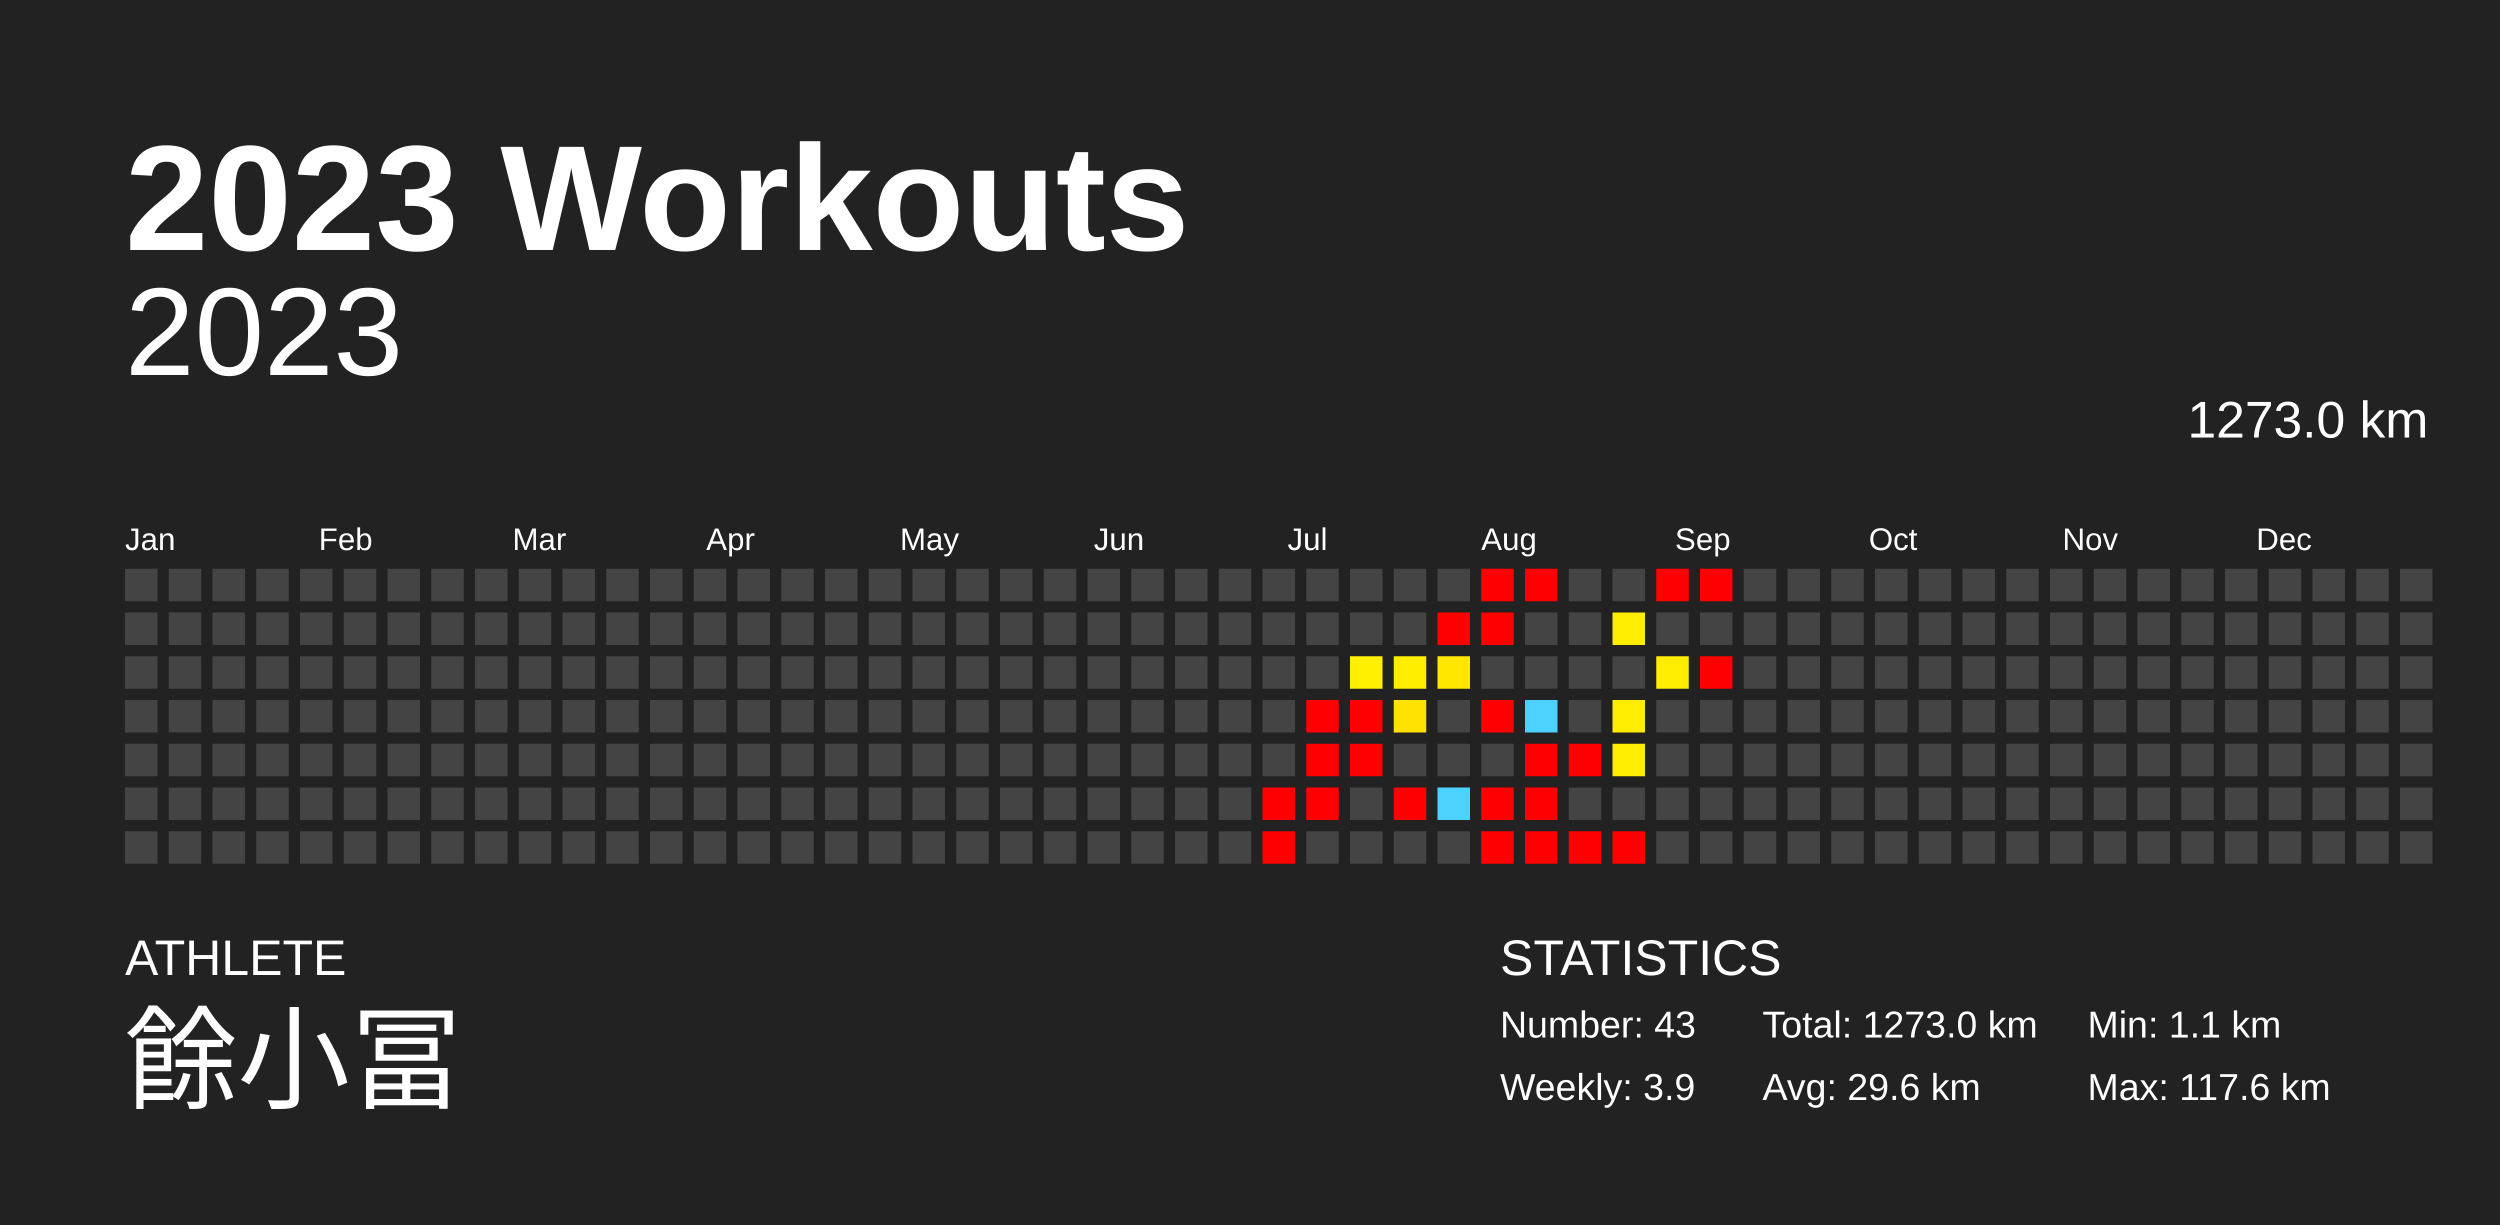
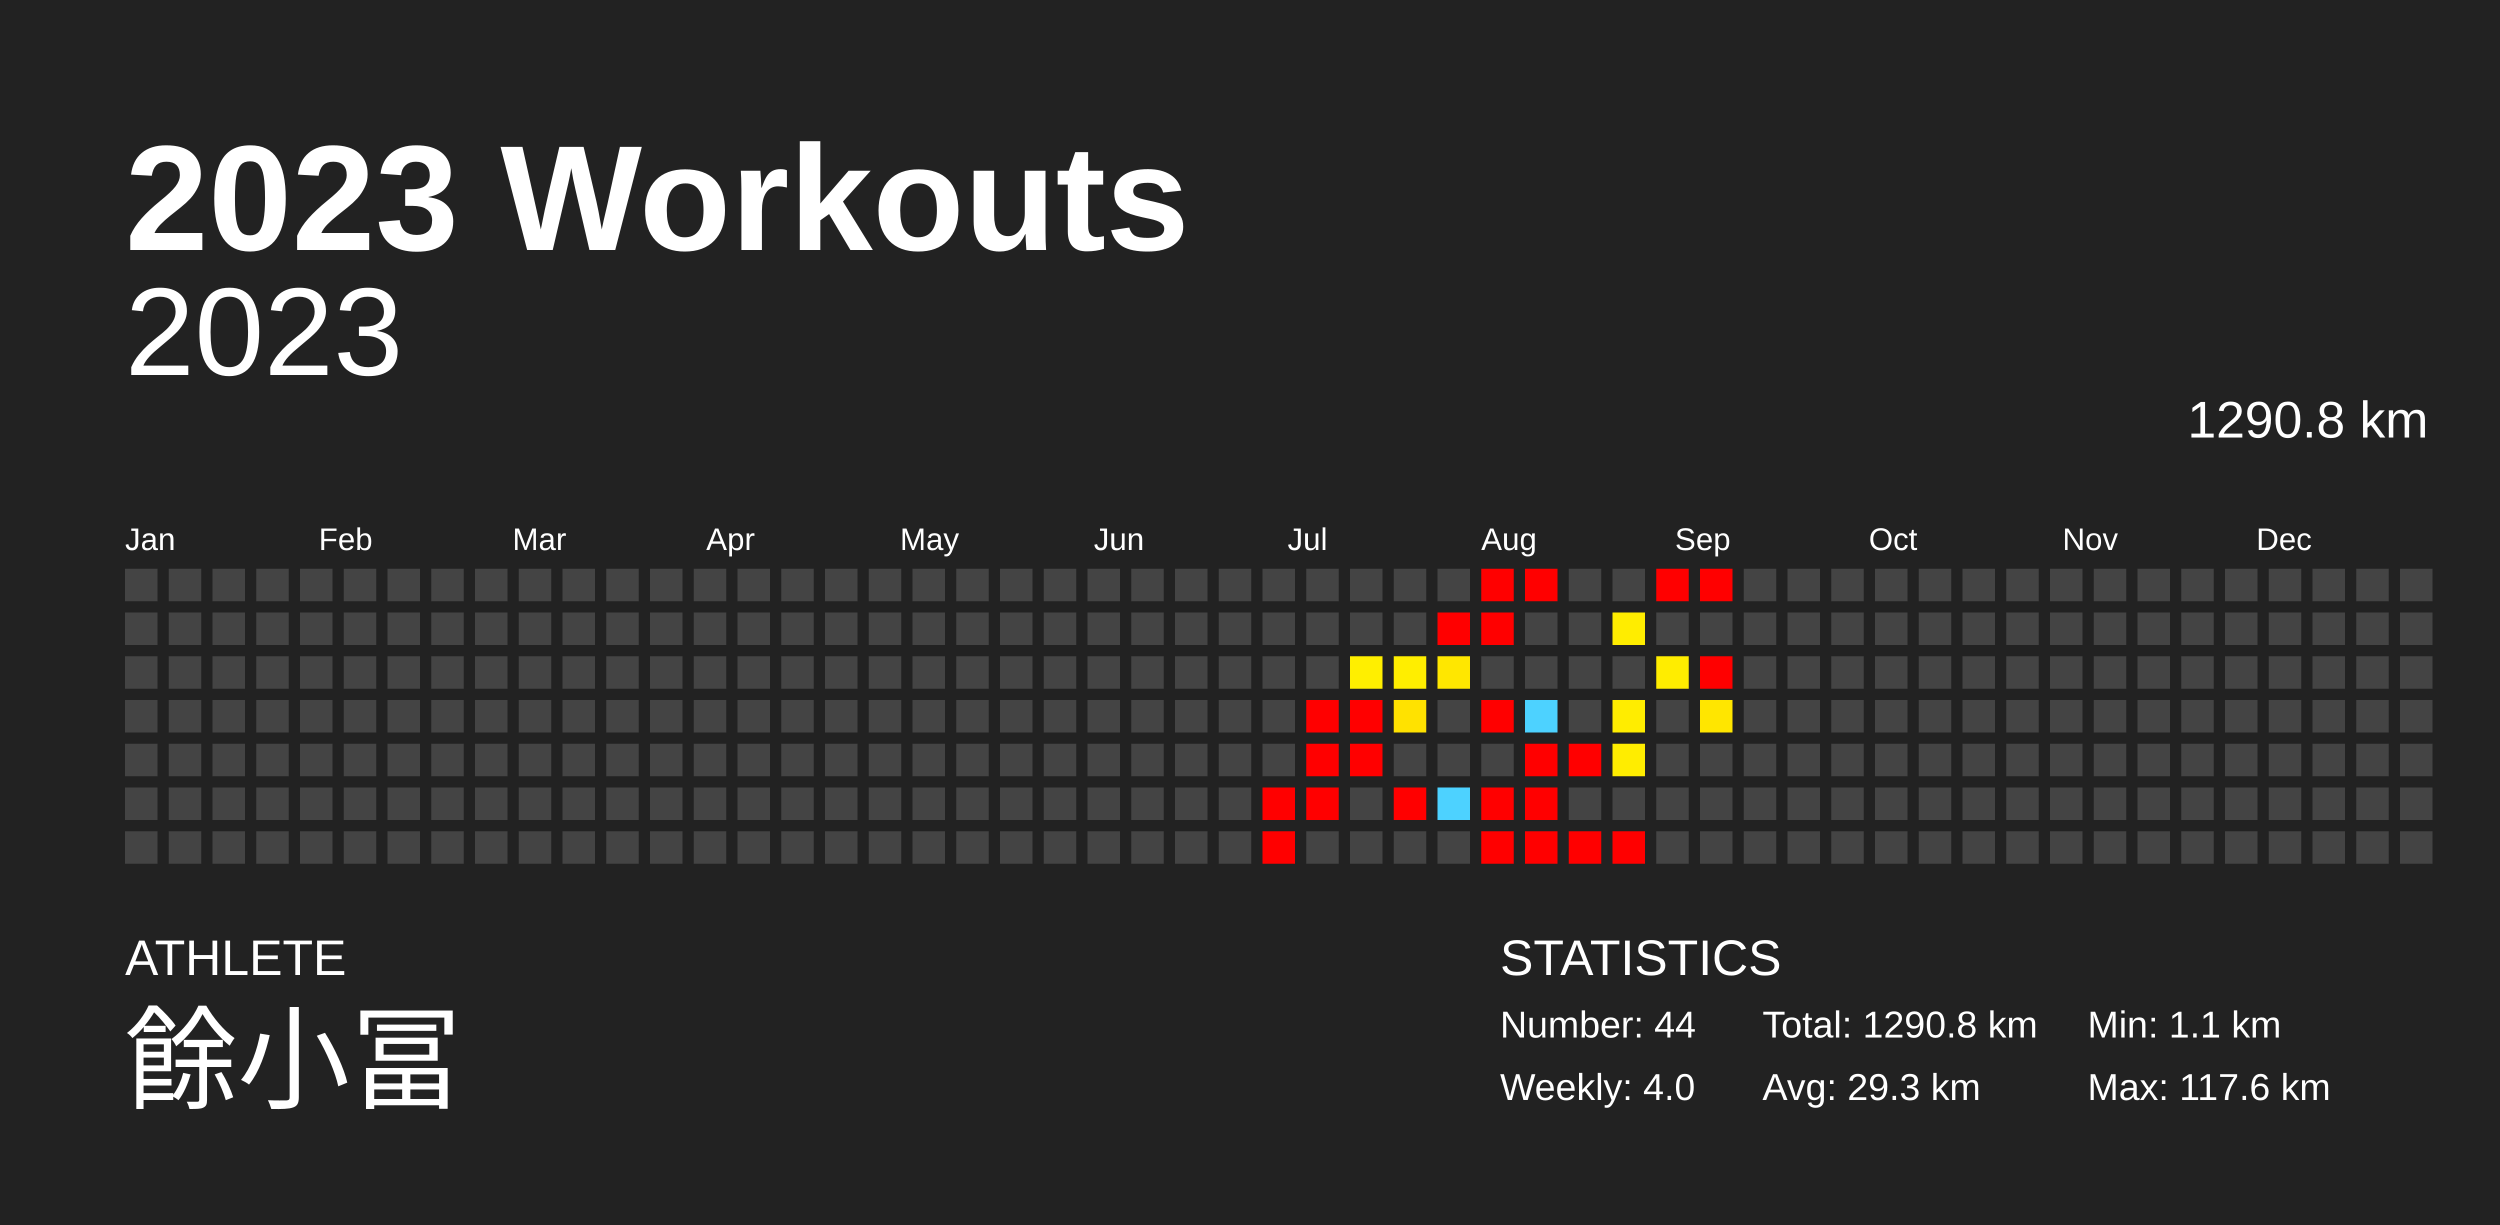
<svg xmlns="http://www.w3.org/2000/svg" baseProfile="full" height="98mm" version="1.1" viewBox="0,0,200,98" width="200mm">
  <defs />
  <rect fill="#222222" height="98" width="200" x="0" y="0" />
  <text fill="#FFFFFF" style="font-size:12px; font-family:Arial; font-weight:bold;" x="10" y="20">2023 Workouts</text>
  <text fill="#FFFFFF" style="font-size:4px; font-family:Arial" x="10" y="78">ATHLETE</text>
  <text fill="#FFFFFF" style="font-size:9px; font-family:Arial" x="10" y="88">餘小冨</text>
  <text fill="#FFFFFF" style="font-size:4px; font-family:Arial" x="120" y="78">STATISTICS</text>
-   <text fill="#FFFFFF" style="font-size:3px; font-family:Arial" x="120" y="83">Number: 43</text>
-   <text fill="#FFFFFF" style="font-size:3px; font-family:Arial" x="120" y="88">Weekly: 3.9</text>
-   <text fill="#FFFFFF" style="font-size:3px; font-family:Arial" x="141" y="83">Total: 1273.0 km</text>
-   <text fill="#FFFFFF" style="font-size:3px; font-family:Arial" x="141" y="88">Avg: 29.6 km</text>
+   <text fill="#FFFFFF" style="font-size:3px; font-family:Arial" x="120" y="83">Number: 44</text>
+   <text fill="#FFFFFF" style="font-size:3px; font-family:Arial" x="120" y="88">Weekly: 4.0</text>
+   <text fill="#FFFFFF" style="font-size:3px; font-family:Arial" x="141" y="83">Total: 1290.8 km</text>
+   <text fill="#FFFFFF" style="font-size:3px; font-family:Arial" x="141" y="88">Avg: 29.3 km</text>
  <text fill="#FFFFFF" style="font-size:3px; font-family:Arial" x="167" y="83">Min: 1.1 km</text>
  <text fill="#FFFFFF" style="font-size:3px; font-family:Arial" x="167" y="88">Max: 117.6 km</text>
  <text alignment-baseline="hanging" fill="#FFFFFF" style="font-size:10.0px; font-family:Arial;" x="10" y="30">2023</text>
-   <text alignment-baseline="hanging" fill="#FFFFFF" style="font-size:4.125px; font-family:Arial;" x="175" y="35">1273.0 km</text>
+   <text alignment-baseline="hanging" fill="#FFFFFF" style="font-size:4.125px; font-family:Arial;" x="175" y="35">1290.8 km</text>
  <text fill="#FFFFFF" style="font-size:2.5px; font-family:Arial" x="10.0" y="44">Jan</text>
  <text fill="#FFFFFF" style="font-size:2.5px; font-family:Arial" x="25.5" y="44">Feb</text>
  <text fill="#FFFFFF" style="font-size:2.5px; font-family:Arial" x="41.0" y="44">Mar</text>
  <text fill="#FFFFFF" style="font-size:2.5px; font-family:Arial" x="56.5" y="44">Apr</text>
  <text fill="#FFFFFF" style="font-size:2.5px; font-family:Arial" x="72.0" y="44">May</text>
  <text fill="#FFFFFF" style="font-size:2.5px; font-family:Arial" x="87.5" y="44">Jun</text>
  <text fill="#FFFFFF" style="font-size:2.5px; font-family:Arial" x="103.0" y="44">Jul</text>
  <text fill="#FFFFFF" style="font-size:2.5px; font-family:Arial" x="118.5" y="44">Aug</text>
  <text fill="#FFFFFF" style="font-size:2.5px; font-family:Arial" x="134.0" y="44">Sep</text>
  <text fill="#FFFFFF" style="font-size:2.5px; font-family:Arial" x="149.5" y="44">Oct</text>
  <text fill="#FFFFFF" style="font-size:2.5px; font-family:Arial" x="165.0" y="44">Nov</text>
  <text fill="#FFFFFF" style="font-size:2.5px; font-family:Arial" x="180.5" y="44">Dec</text>
  <rect fill="#444444" height="2.6" width="2.6" x="10.0" y="45.5" />
  <rect fill="#444444" height="2.6" width="2.6" x="10.0" y="49.0" />
  <rect fill="#444444" height="2.6" width="2.6" x="10.0" y="52.5" />
  <rect fill="#444444" height="2.6" width="2.6" x="10.0" y="56.0" />
  <rect fill="#444444" height="2.6" width="2.6" x="10.0" y="59.5" />
  <rect fill="#444444" height="2.6" width="2.6" x="10.0" y="63.0" />
  <rect fill="#444444" height="2.6" width="2.6" x="10.0" y="66.5" />
  <rect fill="#444444" height="2.6" width="2.6" x="13.5" y="45.5" />
  <rect fill="#444444" height="2.6" width="2.6" x="13.5" y="49.0" />
  <rect fill="#444444" height="2.6" width="2.6" x="13.5" y="52.5" />
  <rect fill="#444444" height="2.6" width="2.6" x="13.5" y="56.0" />
  <rect fill="#444444" height="2.6" width="2.6" x="13.5" y="59.5" />
  <rect fill="#444444" height="2.6" width="2.6" x="13.5" y="63.0" />
  <rect fill="#444444" height="2.6" width="2.6" x="13.5" y="66.5" />
  <rect fill="#444444" height="2.6" width="2.6" x="17.0" y="45.5" />
  <rect fill="#444444" height="2.6" width="2.6" x="17.0" y="49.0" />
  <rect fill="#444444" height="2.6" width="2.6" x="17.0" y="52.5" />
  <rect fill="#444444" height="2.6" width="2.6" x="17.0" y="56.0" />
  <rect fill="#444444" height="2.6" width="2.6" x="17.0" y="59.5" />
  <rect fill="#444444" height="2.6" width="2.6" x="17.0" y="63.0" />
  <rect fill="#444444" height="2.6" width="2.6" x="17.0" y="66.5" />
  <rect fill="#444444" height="2.6" width="2.6" x="20.5" y="45.5" />
  <rect fill="#444444" height="2.6" width="2.6" x="20.5" y="49.0" />
  <rect fill="#444444" height="2.6" width="2.6" x="20.5" y="52.5" />
  <rect fill="#444444" height="2.6" width="2.6" x="20.5" y="56.0" />
  <rect fill="#444444" height="2.6" width="2.6" x="20.5" y="59.5" />
  <rect fill="#444444" height="2.6" width="2.6" x="20.5" y="63.0" />
  <rect fill="#444444" height="2.6" width="2.6" x="20.5" y="66.5" />
  <rect fill="#444444" height="2.6" width="2.6" x="24.0" y="45.5" />
  <rect fill="#444444" height="2.6" width="2.6" x="24.0" y="49.0" />
  <rect fill="#444444" height="2.6" width="2.6" x="24.0" y="52.5" />
  <rect fill="#444444" height="2.6" width="2.6" x="24.0" y="56.0" />
  <rect fill="#444444" height="2.6" width="2.6" x="24.0" y="59.5" />
  <rect fill="#444444" height="2.6" width="2.6" x="24.0" y="63.0" />
  <rect fill="#444444" height="2.6" width="2.6" x="24.0" y="66.5" />
  <rect fill="#444444" height="2.6" width="2.6" x="27.5" y="45.5" />
  <rect fill="#444444" height="2.6" width="2.6" x="27.5" y="49.0" />
  <rect fill="#444444" height="2.6" width="2.6" x="27.5" y="52.5" />
  <rect fill="#444444" height="2.6" width="2.6" x="27.5" y="56.0" />
  <rect fill="#444444" height="2.6" width="2.6" x="27.5" y="59.5" />
  <rect fill="#444444" height="2.6" width="2.6" x="27.5" y="63.0" />
  <rect fill="#444444" height="2.6" width="2.6" x="27.5" y="66.5" />
  <rect fill="#444444" height="2.6" width="2.6" x="31.0" y="45.5" />
  <rect fill="#444444" height="2.6" width="2.6" x="31.0" y="49.0" />
  <rect fill="#444444" height="2.6" width="2.6" x="31.0" y="52.5" />
  <rect fill="#444444" height="2.6" width="2.6" x="31.0" y="56.0" />
  <rect fill="#444444" height="2.6" width="2.6" x="31.0" y="59.5" />
  <rect fill="#444444" height="2.6" width="2.6" x="31.0" y="63.0" />
  <rect fill="#444444" height="2.6" width="2.6" x="31.0" y="66.5" />
  <rect fill="#444444" height="2.6" width="2.6" x="34.5" y="45.5" />
  <rect fill="#444444" height="2.6" width="2.6" x="34.5" y="49.0" />
  <rect fill="#444444" height="2.6" width="2.6" x="34.5" y="52.5" />
  <rect fill="#444444" height="2.6" width="2.6" x="34.5" y="56.0" />
  <rect fill="#444444" height="2.6" width="2.6" x="34.5" y="59.5" />
  <rect fill="#444444" height="2.6" width="2.6" x="34.5" y="63.0" />
  <rect fill="#444444" height="2.6" width="2.6" x="34.5" y="66.5" />
  <rect fill="#444444" height="2.6" width="2.6" x="38.0" y="45.5" />
  <rect fill="#444444" height="2.6" width="2.6" x="38.0" y="49.0" />
  <rect fill="#444444" height="2.6" width="2.6" x="38.0" y="52.5" />
  <rect fill="#444444" height="2.6" width="2.6" x="38.0" y="56.0" />
  <rect fill="#444444" height="2.6" width="2.6" x="38.0" y="59.5" />
  <rect fill="#444444" height="2.6" width="2.6" x="38.0" y="63.0" />
  <rect fill="#444444" height="2.6" width="2.6" x="38.0" y="66.5" />
  <rect fill="#444444" height="2.6" width="2.6" x="41.5" y="45.5" />
  <rect fill="#444444" height="2.6" width="2.6" x="41.5" y="49.0" />
  <rect fill="#444444" height="2.6" width="2.6" x="41.5" y="52.5" />
  <rect fill="#444444" height="2.6" width="2.6" x="41.5" y="56.0" />
  <rect fill="#444444" height="2.6" width="2.6" x="41.5" y="59.5" />
  <rect fill="#444444" height="2.6" width="2.6" x="41.5" y="63.0" />
  <rect fill="#444444" height="2.6" width="2.6" x="41.5" y="66.5" />
  <rect fill="#444444" height="2.6" width="2.6" x="45.0" y="45.5" />
  <rect fill="#444444" height="2.6" width="2.6" x="45.0" y="49.0" />
  <rect fill="#444444" height="2.6" width="2.6" x="45.0" y="52.5" />
  <rect fill="#444444" height="2.6" width="2.6" x="45.0" y="56.0" />
  <rect fill="#444444" height="2.6" width="2.6" x="45.0" y="59.5" />
  <rect fill="#444444" height="2.6" width="2.6" x="45.0" y="63.0" />
  <rect fill="#444444" height="2.6" width="2.6" x="45.0" y="66.5" />
  <rect fill="#444444" height="2.6" width="2.6" x="48.5" y="45.5" />
  <rect fill="#444444" height="2.6" width="2.6" x="48.5" y="49.0" />
  <rect fill="#444444" height="2.6" width="2.6" x="48.5" y="52.5" />
  <rect fill="#444444" height="2.6" width="2.6" x="48.5" y="56.0" />
  <rect fill="#444444" height="2.6" width="2.6" x="48.5" y="59.5" />
  <rect fill="#444444" height="2.6" width="2.6" x="48.5" y="63.0" />
  <rect fill="#444444" height="2.6" width="2.6" x="48.5" y="66.5" />
  <rect fill="#444444" height="2.6" width="2.6" x="52.0" y="45.5" />
  <rect fill="#444444" height="2.6" width="2.6" x="52.0" y="49.0" />
  <rect fill="#444444" height="2.6" width="2.6" x="52.0" y="52.5" />
  <rect fill="#444444" height="2.6" width="2.6" x="52.0" y="56.0" />
  <rect fill="#444444" height="2.6" width="2.6" x="52.0" y="59.5" />
  <rect fill="#444444" height="2.6" width="2.6" x="52.0" y="63.0" />
  <rect fill="#444444" height="2.6" width="2.6" x="52.0" y="66.5" />
  <rect fill="#444444" height="2.6" width="2.6" x="55.5" y="45.5" />
  <rect fill="#444444" height="2.6" width="2.6" x="55.5" y="49.0" />
  <rect fill="#444444" height="2.6" width="2.6" x="55.5" y="52.5" />
  <rect fill="#444444" height="2.6" width="2.6" x="55.5" y="56.0" />
  <rect fill="#444444" height="2.6" width="2.6" x="55.5" y="59.5" />
  <rect fill="#444444" height="2.6" width="2.6" x="55.5" y="63.0" />
  <rect fill="#444444" height="2.6" width="2.6" x="55.5" y="66.5" />
  <rect fill="#444444" height="2.6" width="2.6" x="59.0" y="45.5" />
  <rect fill="#444444" height="2.6" width="2.6" x="59.0" y="49.0" />
  <rect fill="#444444" height="2.6" width="2.6" x="59.0" y="52.5" />
  <rect fill="#444444" height="2.6" width="2.6" x="59.0" y="56.0" />
  <rect fill="#444444" height="2.6" width="2.6" x="59.0" y="59.5" />
  <rect fill="#444444" height="2.6" width="2.6" x="59.0" y="63.0" />
  <rect fill="#444444" height="2.6" width="2.6" x="59.0" y="66.5" />
  <rect fill="#444444" height="2.6" width="2.6" x="62.5" y="45.5" />
  <rect fill="#444444" height="2.6" width="2.6" x="62.5" y="49.0" />
  <rect fill="#444444" height="2.6" width="2.6" x="62.5" y="52.5" />
  <rect fill="#444444" height="2.6" width="2.6" x="62.5" y="56.0" />
  <rect fill="#444444" height="2.6" width="2.6" x="62.5" y="59.5" />
  <rect fill="#444444" height="2.6" width="2.6" x="62.5" y="63.0" />
  <rect fill="#444444" height="2.6" width="2.6" x="62.5" y="66.5" />
  <rect fill="#444444" height="2.6" width="2.6" x="66.0" y="45.5" />
  <rect fill="#444444" height="2.6" width="2.6" x="66.0" y="49.0" />
  <rect fill="#444444" height="2.6" width="2.6" x="66.0" y="52.5" />
  <rect fill="#444444" height="2.6" width="2.6" x="66.0" y="56.0" />
  <rect fill="#444444" height="2.6" width="2.6" x="66.0" y="59.5" />
  <rect fill="#444444" height="2.6" width="2.6" x="66.0" y="63.0" />
  <rect fill="#444444" height="2.6" width="2.6" x="66.0" y="66.5" />
  <rect fill="#444444" height="2.6" width="2.6" x="69.5" y="45.5" />
  <rect fill="#444444" height="2.6" width="2.6" x="69.5" y="49.0" />
  <rect fill="#444444" height="2.6" width="2.6" x="69.5" y="52.5" />
  <rect fill="#444444" height="2.6" width="2.6" x="69.5" y="56.0" />
  <rect fill="#444444" height="2.6" width="2.6" x="69.5" y="59.5" />
  <rect fill="#444444" height="2.6" width="2.6" x="69.5" y="63.0" />
  <rect fill="#444444" height="2.6" width="2.6" x="69.5" y="66.5" />
  <rect fill="#444444" height="2.6" width="2.6" x="73.0" y="45.5" />
  <rect fill="#444444" height="2.6" width="2.6" x="73.0" y="49.0" />
  <rect fill="#444444" height="2.6" width="2.6" x="73.0" y="52.5" />
  <rect fill="#444444" height="2.6" width="2.6" x="73.0" y="56.0" />
  <rect fill="#444444" height="2.6" width="2.6" x="73.0" y="59.5" />
  <rect fill="#444444" height="2.6" width="2.6" x="73.0" y="63.0" />
  <rect fill="#444444" height="2.6" width="2.6" x="73.0" y="66.5" />
  <rect fill="#444444" height="2.6" width="2.6" x="76.5" y="45.5" />
  <rect fill="#444444" height="2.6" width="2.6" x="76.5" y="49.0" />
  <rect fill="#444444" height="2.6" width="2.6" x="76.5" y="52.5" />
  <rect fill="#444444" height="2.6" width="2.6" x="76.5" y="56.0" />
  <rect fill="#444444" height="2.6" width="2.6" x="76.5" y="59.5" />
  <rect fill="#444444" height="2.6" width="2.6" x="76.5" y="63.0" />
  <rect fill="#444444" height="2.6" width="2.6" x="76.5" y="66.5" />
  <rect fill="#444444" height="2.6" width="2.6" x="80.0" y="45.5" />
  <rect fill="#444444" height="2.6" width="2.6" x="80.0" y="49.0" />
  <rect fill="#444444" height="2.6" width="2.6" x="80.0" y="52.5" />
  <rect fill="#444444" height="2.6" width="2.6" x="80.0" y="56.0" />
  <rect fill="#444444" height="2.6" width="2.6" x="80.0" y="59.5" />
  <rect fill="#444444" height="2.6" width="2.6" x="80.0" y="63.0" />
  <rect fill="#444444" height="2.6" width="2.6" x="80.0" y="66.5" />
  <rect fill="#444444" height="2.6" width="2.6" x="83.5" y="45.5" />
  <rect fill="#444444" height="2.6" width="2.6" x="83.5" y="49.0" />
  <rect fill="#444444" height="2.6" width="2.6" x="83.5" y="52.5" />
  <rect fill="#444444" height="2.6" width="2.6" x="83.5" y="56.0" />
  <rect fill="#444444" height="2.6" width="2.6" x="83.5" y="59.5" />
  <rect fill="#444444" height="2.6" width="2.6" x="83.5" y="63.0" />
  <rect fill="#444444" height="2.6" width="2.6" x="83.5" y="66.5" />
  <rect fill="#444444" height="2.6" width="2.6" x="87.0" y="45.5" />
  <rect fill="#444444" height="2.6" width="2.6" x="87.0" y="49.0" />
  <rect fill="#444444" height="2.6" width="2.6" x="87.0" y="52.5" />
  <rect fill="#444444" height="2.6" width="2.6" x="87.0" y="56.0" />
  <rect fill="#444444" height="2.6" width="2.6" x="87.0" y="59.5" />
  <rect fill="#444444" height="2.6" width="2.6" x="87.0" y="63.0" />
  <rect fill="#444444" height="2.6" width="2.6" x="87.0" y="66.5" />
  <rect fill="#444444" height="2.6" width="2.6" x="90.5" y="45.5" />
  <rect fill="#444444" height="2.6" width="2.6" x="90.5" y="49.0" />
  <rect fill="#444444" height="2.6" width="2.6" x="90.5" y="52.5" />
  <rect fill="#444444" height="2.6" width="2.6" x="90.5" y="56.0" />
  <rect fill="#444444" height="2.6" width="2.6" x="90.5" y="59.5" />
  <rect fill="#444444" height="2.6" width="2.6" x="90.5" y="63.0" />
  <rect fill="#444444" height="2.6" width="2.6" x="90.5" y="66.5" />
  <rect fill="#444444" height="2.6" width="2.6" x="94.0" y="45.5" />
  <rect fill="#444444" height="2.6" width="2.6" x="94.0" y="49.0" />
  <rect fill="#444444" height="2.6" width="2.6" x="94.0" y="52.5" />
  <rect fill="#444444" height="2.6" width="2.6" x="94.0" y="56.0" />
  <rect fill="#444444" height="2.6" width="2.6" x="94.0" y="59.5" />
  <rect fill="#444444" height="2.6" width="2.6" x="94.0" y="63.0" />
  <rect fill="#444444" height="2.6" width="2.6" x="94.0" y="66.5" />
  <rect fill="#444444" height="2.6" width="2.6" x="97.5" y="45.5" />
  <rect fill="#444444" height="2.6" width="2.6" x="97.5" y="49.0" />
  <rect fill="#444444" height="2.6" width="2.6" x="97.5" y="52.5" />
  <rect fill="#444444" height="2.6" width="2.6" x="97.5" y="56.0" />
  <rect fill="#444444" height="2.6" width="2.6" x="97.5" y="59.5" />
  <rect fill="#444444" height="2.6" width="2.6" x="97.5" y="63.0" />
  <rect fill="#444444" height="2.6" width="2.6" x="97.5" y="66.5" />
  <rect fill="#444444" height="2.6" width="2.6" x="101.0" y="45.5" />
  <rect fill="#444444" height="2.6" width="2.6" x="101.0" y="49.0" />
  <rect fill="#444444" height="2.6" width="2.6" x="101.0" y="52.5" />
  <rect fill="#444444" height="2.6" width="2.6" x="101.0" y="56.0" />
  <rect fill="#444444" height="2.6" width="2.6" x="101.0" y="59.5" />
  <rect fill="red" height="2.6" width="2.6" x="101.0" y="63.0" />
  <rect fill="red" height="2.6" width="2.6" x="101.0" y="66.5" />
  <rect fill="#444444" height="2.6" width="2.6" x="104.5" y="45.5" />
  <rect fill="#444444" height="2.6" width="2.6" x="104.5" y="49.0" />
  <rect fill="#444444" height="2.6" width="2.6" x="104.5" y="52.5" />
  <rect fill="red" height="2.6" width="2.6" x="104.5" y="56.0" />
  <rect fill="red" height="2.6" width="2.6" x="104.5" y="59.5" />
  <rect fill="red" height="2.6" width="2.6" x="104.5" y="63.0" />
  <rect fill="#444444" height="2.6" width="2.6" x="104.5" y="66.5" />
  <rect fill="#444444" height="2.6" width="2.6" x="108.0" y="45.5" />
  <rect fill="#444444" height="2.6" width="2.6" x="108.0" y="49.0" />
  <rect fill="#ffef00" height="2.6" width="2.6" x="108.0" y="52.5" />
  <rect fill="red" height="2.6" width="2.6" x="108.0" y="56.0" />
  <rect fill="red" height="2.6" width="2.6" x="108.0" y="59.5" />
  <rect fill="#444444" height="2.6" width="2.6" x="108.0" y="63.0" />
  <rect fill="#444444" height="2.6" width="2.6" x="108.0" y="66.5" />
  <rect fill="#444444" height="2.6" width="2.6" x="111.5" y="45.5" />
  <rect fill="#444444" height="2.6" width="2.6" x="111.5" y="49.0" />
  <rect fill="#ffee00" height="2.6" width="2.6" x="111.5" y="52.5" />
  <rect fill="#ffe200" height="2.6" width="2.6" x="111.5" y="56.0" />
  <rect fill="#444444" height="2.6" width="2.6" x="111.5" y="59.5" />
  <rect fill="red" height="2.6" width="2.6" x="111.5" y="63.0" />
  <rect fill="#444444" height="2.6" width="2.6" x="111.5" y="66.5" />
  <rect fill="#444444" height="2.6" width="2.6" x="115.0" y="45.5" />
  <rect fill="red" height="2.6" width="2.6" x="115.0" y="49.0" />
  <rect fill="#ffe700" height="2.6" width="2.6" x="115.0" y="52.5" />
  <rect fill="#444444" height="2.6" width="2.6" x="115.0" y="56.0" />
  <rect fill="#444444" height="2.6" width="2.6" x="115.0" y="59.5" />
  <rect fill="#4dd2ff" height="2.6" width="2.6" x="115.0" y="63.0" />
  <rect fill="#444444" height="2.6" width="2.6" x="115.0" y="66.5" />
  <rect fill="red" height="2.6" width="2.6" x="118.5" y="45.5" />
  <rect fill="red" height="2.6" width="2.6" x="118.5" y="49.0" />
  <rect fill="#444444" height="2.6" width="2.6" x="118.5" y="52.5" />
  <rect fill="red" height="2.6" width="2.6" x="118.5" y="56.0" />
  <rect fill="#444444" height="2.6" width="2.6" x="118.5" y="59.5" />
  <rect fill="red" height="2.6" width="2.6" x="118.5" y="63.0" />
  <rect fill="red" height="2.6" width="2.6" x="118.5" y="66.5" />
  <rect fill="red" height="2.6" width="2.6" x="122.0" y="45.5" />
  <rect fill="#444444" height="2.6" width="2.6" x="122.0" y="49.0" />
  <rect fill="#444444" height="2.6" width="2.6" x="122.0" y="52.5" />
  <rect fill="#4dd2ff" height="2.6" width="2.6" x="122.0" y="56.0" />
  <rect fill="red" height="2.6" width="2.6" x="122.0" y="59.5" />
  <rect fill="red" height="2.6" width="2.6" x="122.0" y="63.0" />
  <rect fill="red" height="2.6" width="2.6" x="122.0" y="66.5" />
  <rect fill="#444444" height="2.6" width="2.6" x="125.5" y="45.5" />
  <rect fill="#444444" height="2.6" width="2.6" x="125.5" y="49.0" />
  <rect fill="#444444" height="2.6" width="2.6" x="125.5" y="52.5" />
  <rect fill="#444444" height="2.6" width="2.6" x="125.5" y="56.0" />
  <rect fill="red" height="2.6" width="2.6" x="125.5" y="59.5" />
  <rect fill="#444444" height="2.6" width="2.6" x="125.5" y="63.0" />
  <rect fill="red" height="2.6" width="2.6" x="125.5" y="66.5" />
  <rect fill="#444444" height="2.6" width="2.6" x="129.0" y="45.5" />
  <rect fill="#ffed00" height="2.6" width="2.6" x="129.0" y="49.0" />
  <rect fill="#444444" height="2.6" width="2.6" x="129.0" y="52.5" />
  <rect fill="#ffed00" height="2.6" width="2.6" x="129.0" y="56.0" />
  <rect fill="#ffed00" height="2.6" width="2.6" x="129.0" y="59.5" />
  <rect fill="#444444" height="2.6" width="2.6" x="129.0" y="63.0" />
  <rect fill="red" height="2.6" width="2.6" x="129.0" y="66.5" />
  <rect fill="red" height="2.6" width="2.6" x="132.5" y="45.5" />
  <rect fill="#444444" height="2.6" width="2.6" x="132.5" y="49.0" />
  <rect fill="#ffed00" height="2.6" width="2.6" x="132.5" y="52.5" />
  <rect fill="#444444" height="2.6" width="2.6" x="132.5" y="56.0" />
  <rect fill="#444444" height="2.6" width="2.6" x="132.5" y="59.5" />
  <rect fill="#444444" height="2.6" width="2.6" x="132.5" y="63.0" />
  <rect fill="#444444" height="2.6" width="2.6" x="132.5" y="66.5" />
  <rect fill="red" height="2.6" width="2.6" x="136.0" y="45.5" />
  <rect fill="#444444" height="2.6" width="2.6" x="136.0" y="49.0" />
  <rect fill="red" height="2.6" width="2.6" x="136.0" y="52.5" />
-   <rect fill="#444444" height="2.6" width="2.6" x="136.0" y="56.0" />
+   <rect fill="#ffe600" height="2.6" width="2.6" x="136.0" y="56.0" />
  <rect fill="#444444" height="2.6" width="2.6" x="136.0" y="59.5" />
  <rect fill="#444444" height="2.6" width="2.6" x="136.0" y="63.0" />
  <rect fill="#444444" height="2.6" width="2.6" x="136.0" y="66.5" />
  <rect fill="#444444" height="2.6" width="2.6" x="139.5" y="45.5" />
  <rect fill="#444444" height="2.6" width="2.6" x="139.5" y="49.0" />
  <rect fill="#444444" height="2.6" width="2.6" x="139.5" y="52.5" />
  <rect fill="#444444" height="2.6" width="2.6" x="139.5" y="56.0" />
  <rect fill="#444444" height="2.6" width="2.6" x="139.5" y="59.5" />
  <rect fill="#444444" height="2.6" width="2.6" x="139.5" y="63.0" />
  <rect fill="#444444" height="2.6" width="2.6" x="139.5" y="66.5" />
  <rect fill="#444444" height="2.6" width="2.6" x="143.0" y="45.5" />
  <rect fill="#444444" height="2.6" width="2.6" x="143.0" y="49.0" />
  <rect fill="#444444" height="2.6" width="2.6" x="143.0" y="52.5" />
  <rect fill="#444444" height="2.6" width="2.6" x="143.0" y="56.0" />
  <rect fill="#444444" height="2.6" width="2.6" x="143.0" y="59.5" />
  <rect fill="#444444" height="2.6" width="2.6" x="143.0" y="63.0" />
  <rect fill="#444444" height="2.6" width="2.6" x="143.0" y="66.5" />
  <rect fill="#444444" height="2.6" width="2.6" x="146.5" y="45.5" />
  <rect fill="#444444" height="2.6" width="2.6" x="146.5" y="49.0" />
  <rect fill="#444444" height="2.6" width="2.6" x="146.5" y="52.5" />
  <rect fill="#444444" height="2.6" width="2.6" x="146.5" y="56.0" />
  <rect fill="#444444" height="2.6" width="2.6" x="146.5" y="59.5" />
  <rect fill="#444444" height="2.6" width="2.6" x="146.5" y="63.0" />
  <rect fill="#444444" height="2.6" width="2.6" x="146.5" y="66.5" />
  <rect fill="#444444" height="2.6" width="2.6" x="150.0" y="45.5" />
  <rect fill="#444444" height="2.6" width="2.6" x="150.0" y="49.0" />
  <rect fill="#444444" height="2.6" width="2.6" x="150.0" y="52.5" />
  <rect fill="#444444" height="2.6" width="2.6" x="150.0" y="56.0" />
  <rect fill="#444444" height="2.6" width="2.6" x="150.0" y="59.5" />
  <rect fill="#444444" height="2.6" width="2.6" x="150.0" y="63.0" />
  <rect fill="#444444" height="2.6" width="2.6" x="150.0" y="66.5" />
  <rect fill="#444444" height="2.6" width="2.6" x="153.5" y="45.5" />
  <rect fill="#444444" height="2.6" width="2.6" x="153.5" y="49.0" />
  <rect fill="#444444" height="2.6" width="2.6" x="153.5" y="52.5" />
  <rect fill="#444444" height="2.6" width="2.6" x="153.5" y="56.0" />
  <rect fill="#444444" height="2.6" width="2.6" x="153.5" y="59.5" />
  <rect fill="#444444" height="2.6" width="2.6" x="153.5" y="63.0" />
  <rect fill="#444444" height="2.6" width="2.6" x="153.5" y="66.5" />
  <rect fill="#444444" height="2.6" width="2.6" x="157.0" y="45.5" />
  <rect fill="#444444" height="2.6" width="2.6" x="157.0" y="49.0" />
  <rect fill="#444444" height="2.6" width="2.6" x="157.0" y="52.5" />
  <rect fill="#444444" height="2.6" width="2.6" x="157.0" y="56.0" />
  <rect fill="#444444" height="2.6" width="2.6" x="157.0" y="59.5" />
  <rect fill="#444444" height="2.6" width="2.6" x="157.0" y="63.0" />
  <rect fill="#444444" height="2.6" width="2.6" x="157.0" y="66.5" />
  <rect fill="#444444" height="2.6" width="2.6" x="160.5" y="45.5" />
  <rect fill="#444444" height="2.6" width="2.6" x="160.5" y="49.0" />
  <rect fill="#444444" height="2.6" width="2.6" x="160.5" y="52.5" />
  <rect fill="#444444" height="2.6" width="2.6" x="160.5" y="56.0" />
  <rect fill="#444444" height="2.6" width="2.6" x="160.5" y="59.5" />
  <rect fill="#444444" height="2.6" width="2.6" x="160.5" y="63.0" />
  <rect fill="#444444" height="2.6" width="2.6" x="160.5" y="66.5" />
  <rect fill="#444444" height="2.6" width="2.6" x="164.0" y="45.5" />
  <rect fill="#444444" height="2.6" width="2.6" x="164.0" y="49.0" />
  <rect fill="#444444" height="2.6" width="2.6" x="164.0" y="52.5" />
  <rect fill="#444444" height="2.6" width="2.6" x="164.0" y="56.0" />
  <rect fill="#444444" height="2.6" width="2.6" x="164.0" y="59.5" />
  <rect fill="#444444" height="2.6" width="2.6" x="164.0" y="63.0" />
  <rect fill="#444444" height="2.6" width="2.6" x="164.0" y="66.5" />
  <rect fill="#444444" height="2.6" width="2.6" x="167.5" y="45.5" />
  <rect fill="#444444" height="2.6" width="2.6" x="167.5" y="49.0" />
  <rect fill="#444444" height="2.6" width="2.6" x="167.5" y="52.5" />
  <rect fill="#444444" height="2.6" width="2.6" x="167.5" y="56.0" />
  <rect fill="#444444" height="2.6" width="2.6" x="167.5" y="59.5" />
  <rect fill="#444444" height="2.6" width="2.6" x="167.5" y="63.0" />
  <rect fill="#444444" height="2.6" width="2.6" x="167.5" y="66.5" />
  <rect fill="#444444" height="2.6" width="2.6" x="171.0" y="45.5" />
  <rect fill="#444444" height="2.6" width="2.6" x="171.0" y="49.0" />
  <rect fill="#444444" height="2.6" width="2.6" x="171.0" y="52.5" />
  <rect fill="#444444" height="2.6" width="2.6" x="171.0" y="56.0" />
  <rect fill="#444444" height="2.6" width="2.6" x="171.0" y="59.5" />
  <rect fill="#444444" height="2.6" width="2.6" x="171.0" y="63.0" />
  <rect fill="#444444" height="2.6" width="2.6" x="171.0" y="66.5" />
  <rect fill="#444444" height="2.6" width="2.6" x="174.5" y="45.5" />
  <rect fill="#444444" height="2.6" width="2.6" x="174.5" y="49.0" />
  <rect fill="#444444" height="2.6" width="2.6" x="174.5" y="52.5" />
  <rect fill="#444444" height="2.6" width="2.6" x="174.5" y="56.0" />
  <rect fill="#444444" height="2.6" width="2.6" x="174.5" y="59.5" />
  <rect fill="#444444" height="2.6" width="2.6" x="174.5" y="63.0" />
  <rect fill="#444444" height="2.6" width="2.6" x="174.5" y="66.5" />
  <rect fill="#444444" height="2.6" width="2.6" x="178.0" y="45.5" />
  <rect fill="#444444" height="2.6" width="2.6" x="178.0" y="49.0" />
  <rect fill="#444444" height="2.6" width="2.6" x="178.0" y="52.5" />
  <rect fill="#444444" height="2.6" width="2.6" x="178.0" y="56.0" />
  <rect fill="#444444" height="2.6" width="2.6" x="178.0" y="59.5" />
  <rect fill="#444444" height="2.6" width="2.6" x="178.0" y="63.0" />
  <rect fill="#444444" height="2.6" width="2.6" x="178.0" y="66.5" />
  <rect fill="#444444" height="2.6" width="2.6" x="181.5" y="45.5" />
  <rect fill="#444444" height="2.6" width="2.6" x="181.5" y="49.0" />
  <rect fill="#444444" height="2.6" width="2.6" x="181.5" y="52.5" />
  <rect fill="#444444" height="2.6" width="2.6" x="181.5" y="56.0" />
  <rect fill="#444444" height="2.6" width="2.6" x="181.5" y="59.5" />
  <rect fill="#444444" height="2.6" width="2.6" x="181.5" y="63.0" />
  <rect fill="#444444" height="2.6" width="2.6" x="181.5" y="66.5" />
  <rect fill="#444444" height="2.6" width="2.6" x="185.0" y="45.5" />
  <rect fill="#444444" height="2.6" width="2.6" x="185.0" y="49.0" />
  <rect fill="#444444" height="2.6" width="2.6" x="185.0" y="52.5" />
  <rect fill="#444444" height="2.6" width="2.6" x="185.0" y="56.0" />
  <rect fill="#444444" height="2.6" width="2.6" x="185.0" y="59.5" />
  <rect fill="#444444" height="2.6" width="2.6" x="185.0" y="63.0" />
  <rect fill="#444444" height="2.6" width="2.6" x="185.0" y="66.5" />
  <rect fill="#444444" height="2.6" width="2.6" x="188.5" y="45.5" />
  <rect fill="#444444" height="2.6" width="2.6" x="188.5" y="49.0" />
  <rect fill="#444444" height="2.6" width="2.6" x="188.5" y="52.5" />
  <rect fill="#444444" height="2.6" width="2.6" x="188.5" y="56.0" />
  <rect fill="#444444" height="2.6" width="2.6" x="188.5" y="59.5" />
  <rect fill="#444444" height="2.6" width="2.6" x="188.5" y="63.0" />
  <rect fill="#444444" height="2.6" width="2.6" x="188.5" y="66.5" />
  <rect fill="#444444" height="2.6" width="2.6" x="192.0" y="45.5" />
  <rect fill="#444444" height="2.6" width="2.6" x="192.0" y="49.0" />
  <rect fill="#444444" height="2.6" width="2.6" x="192.0" y="52.5" />
  <rect fill="#444444" height="2.6" width="2.6" x="192.0" y="56.0" />
  <rect fill="#444444" height="2.6" width="2.6" x="192.0" y="59.5" />
  <rect fill="#444444" height="2.6" width="2.6" x="192.0" y="63.0" />
  <rect fill="#444444" height="2.6" width="2.6" x="192.0" y="66.5" />
</svg>
